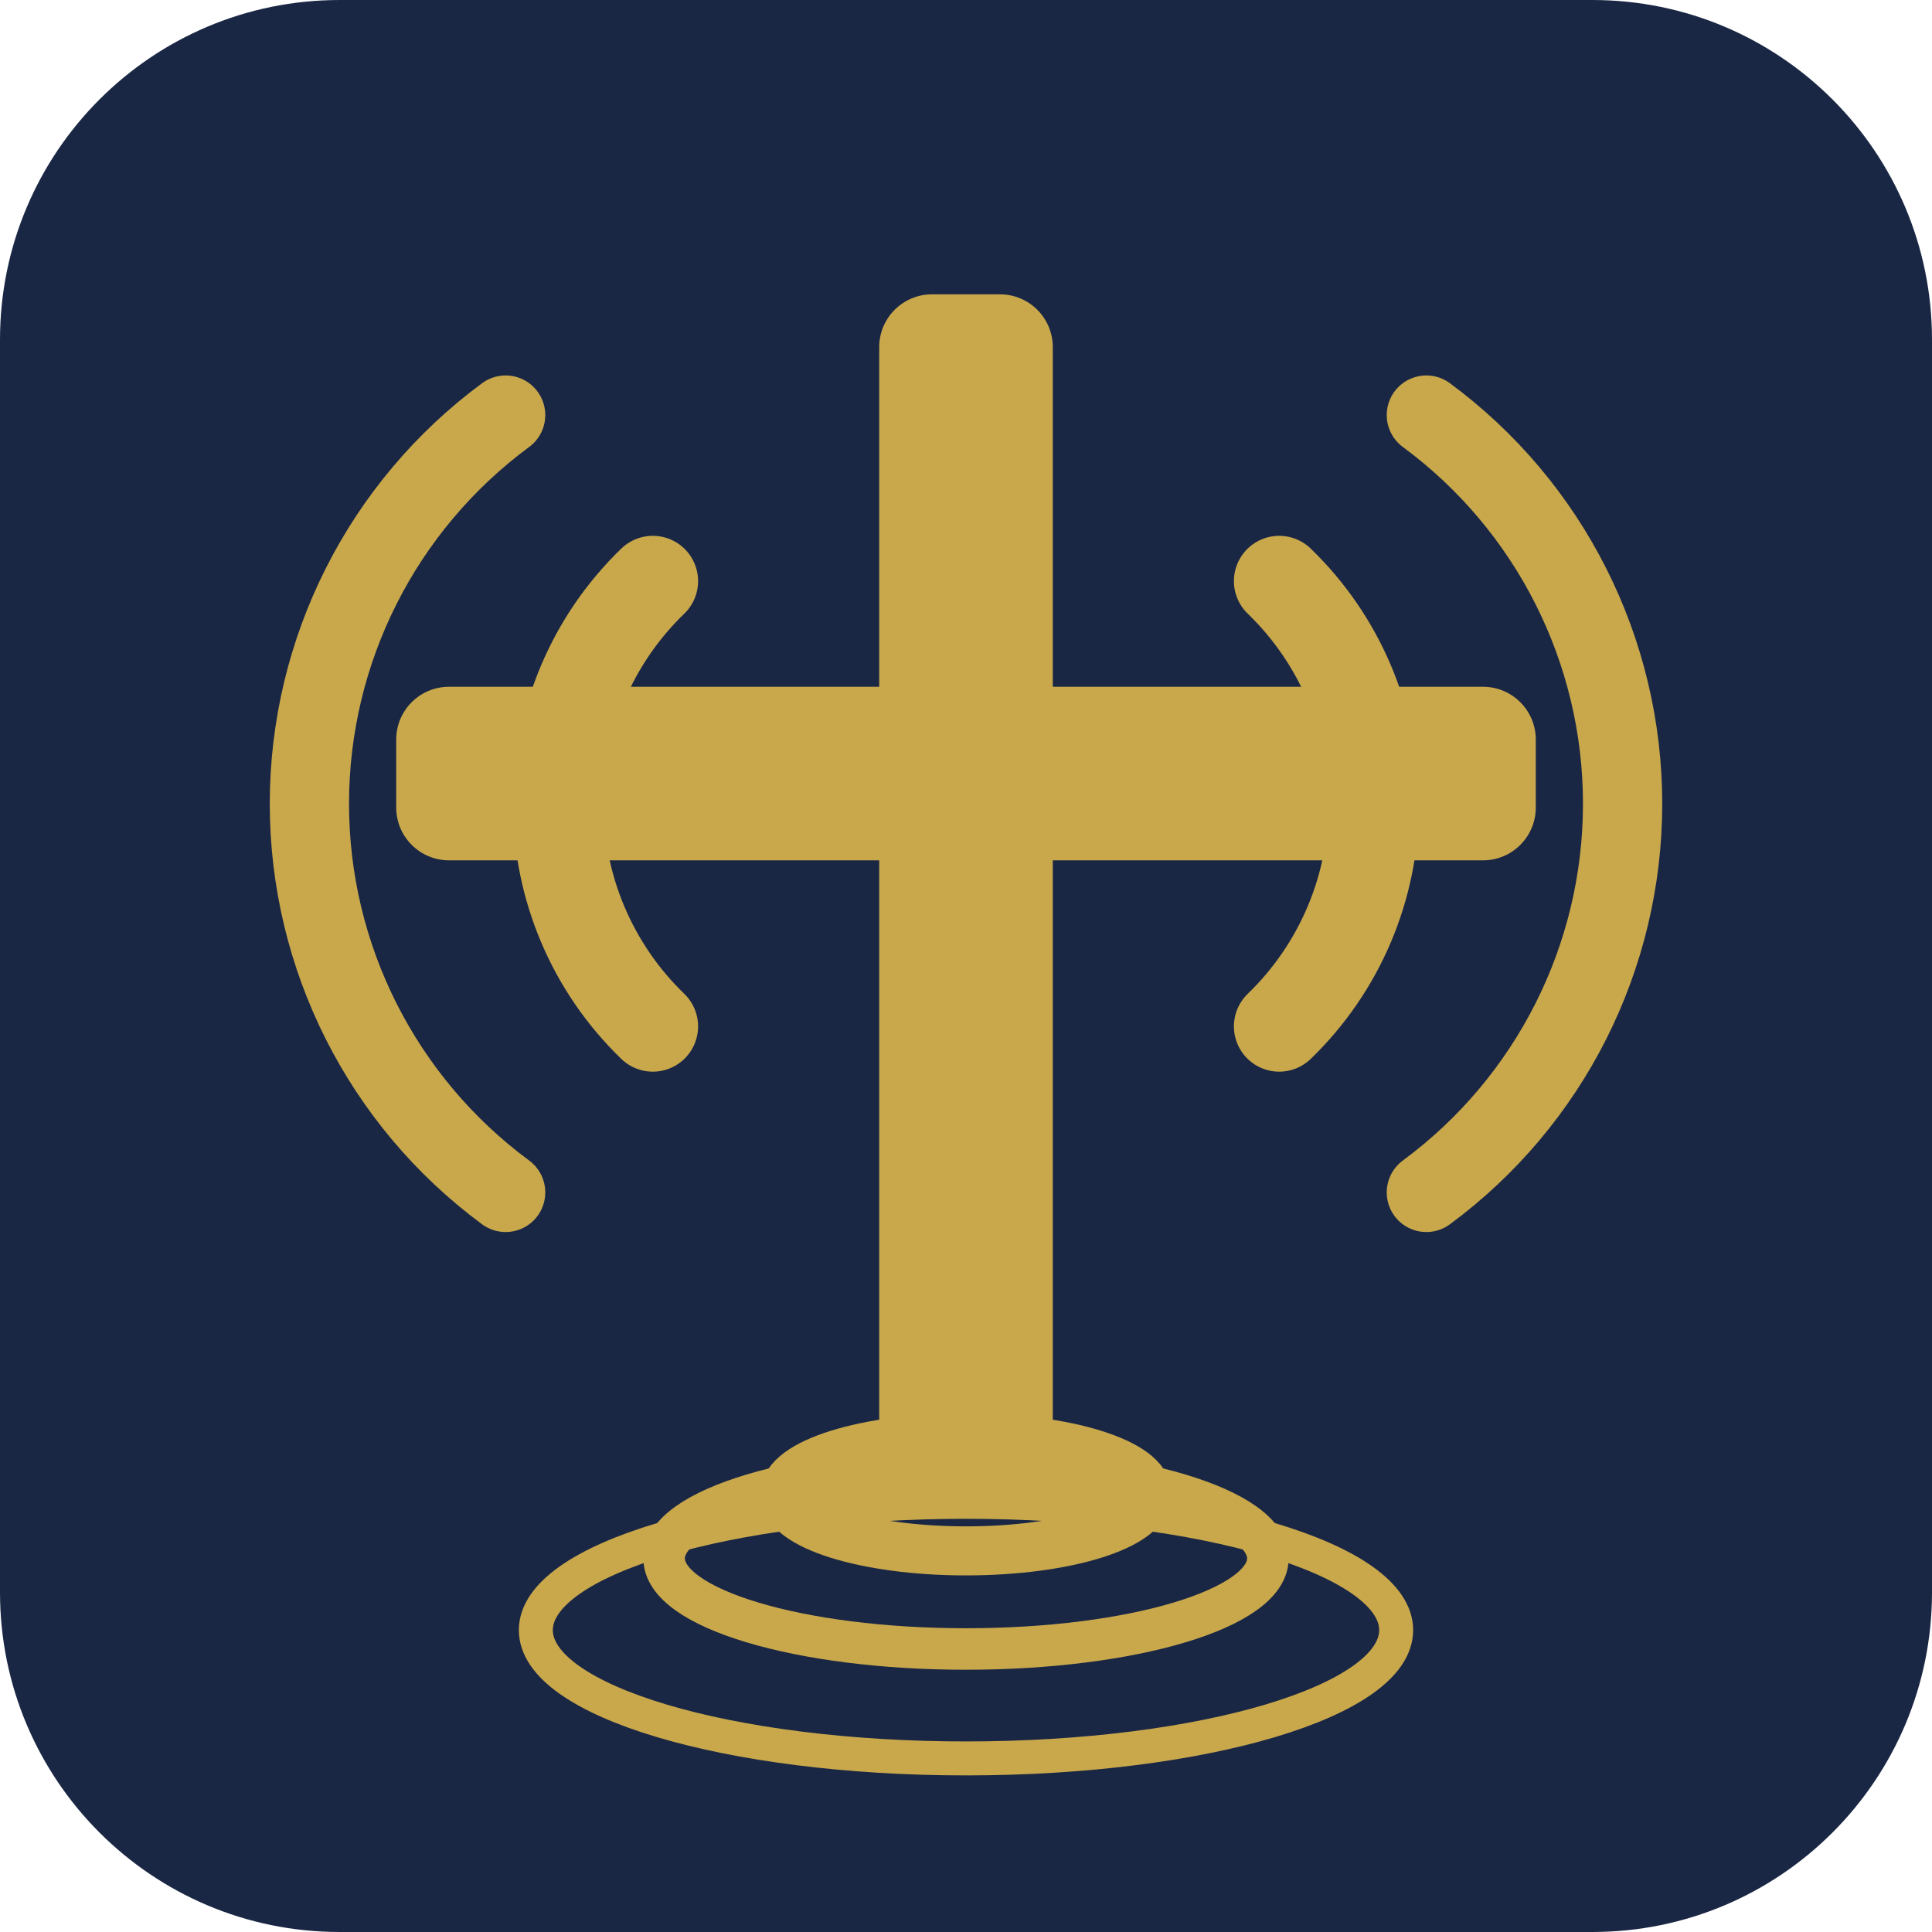
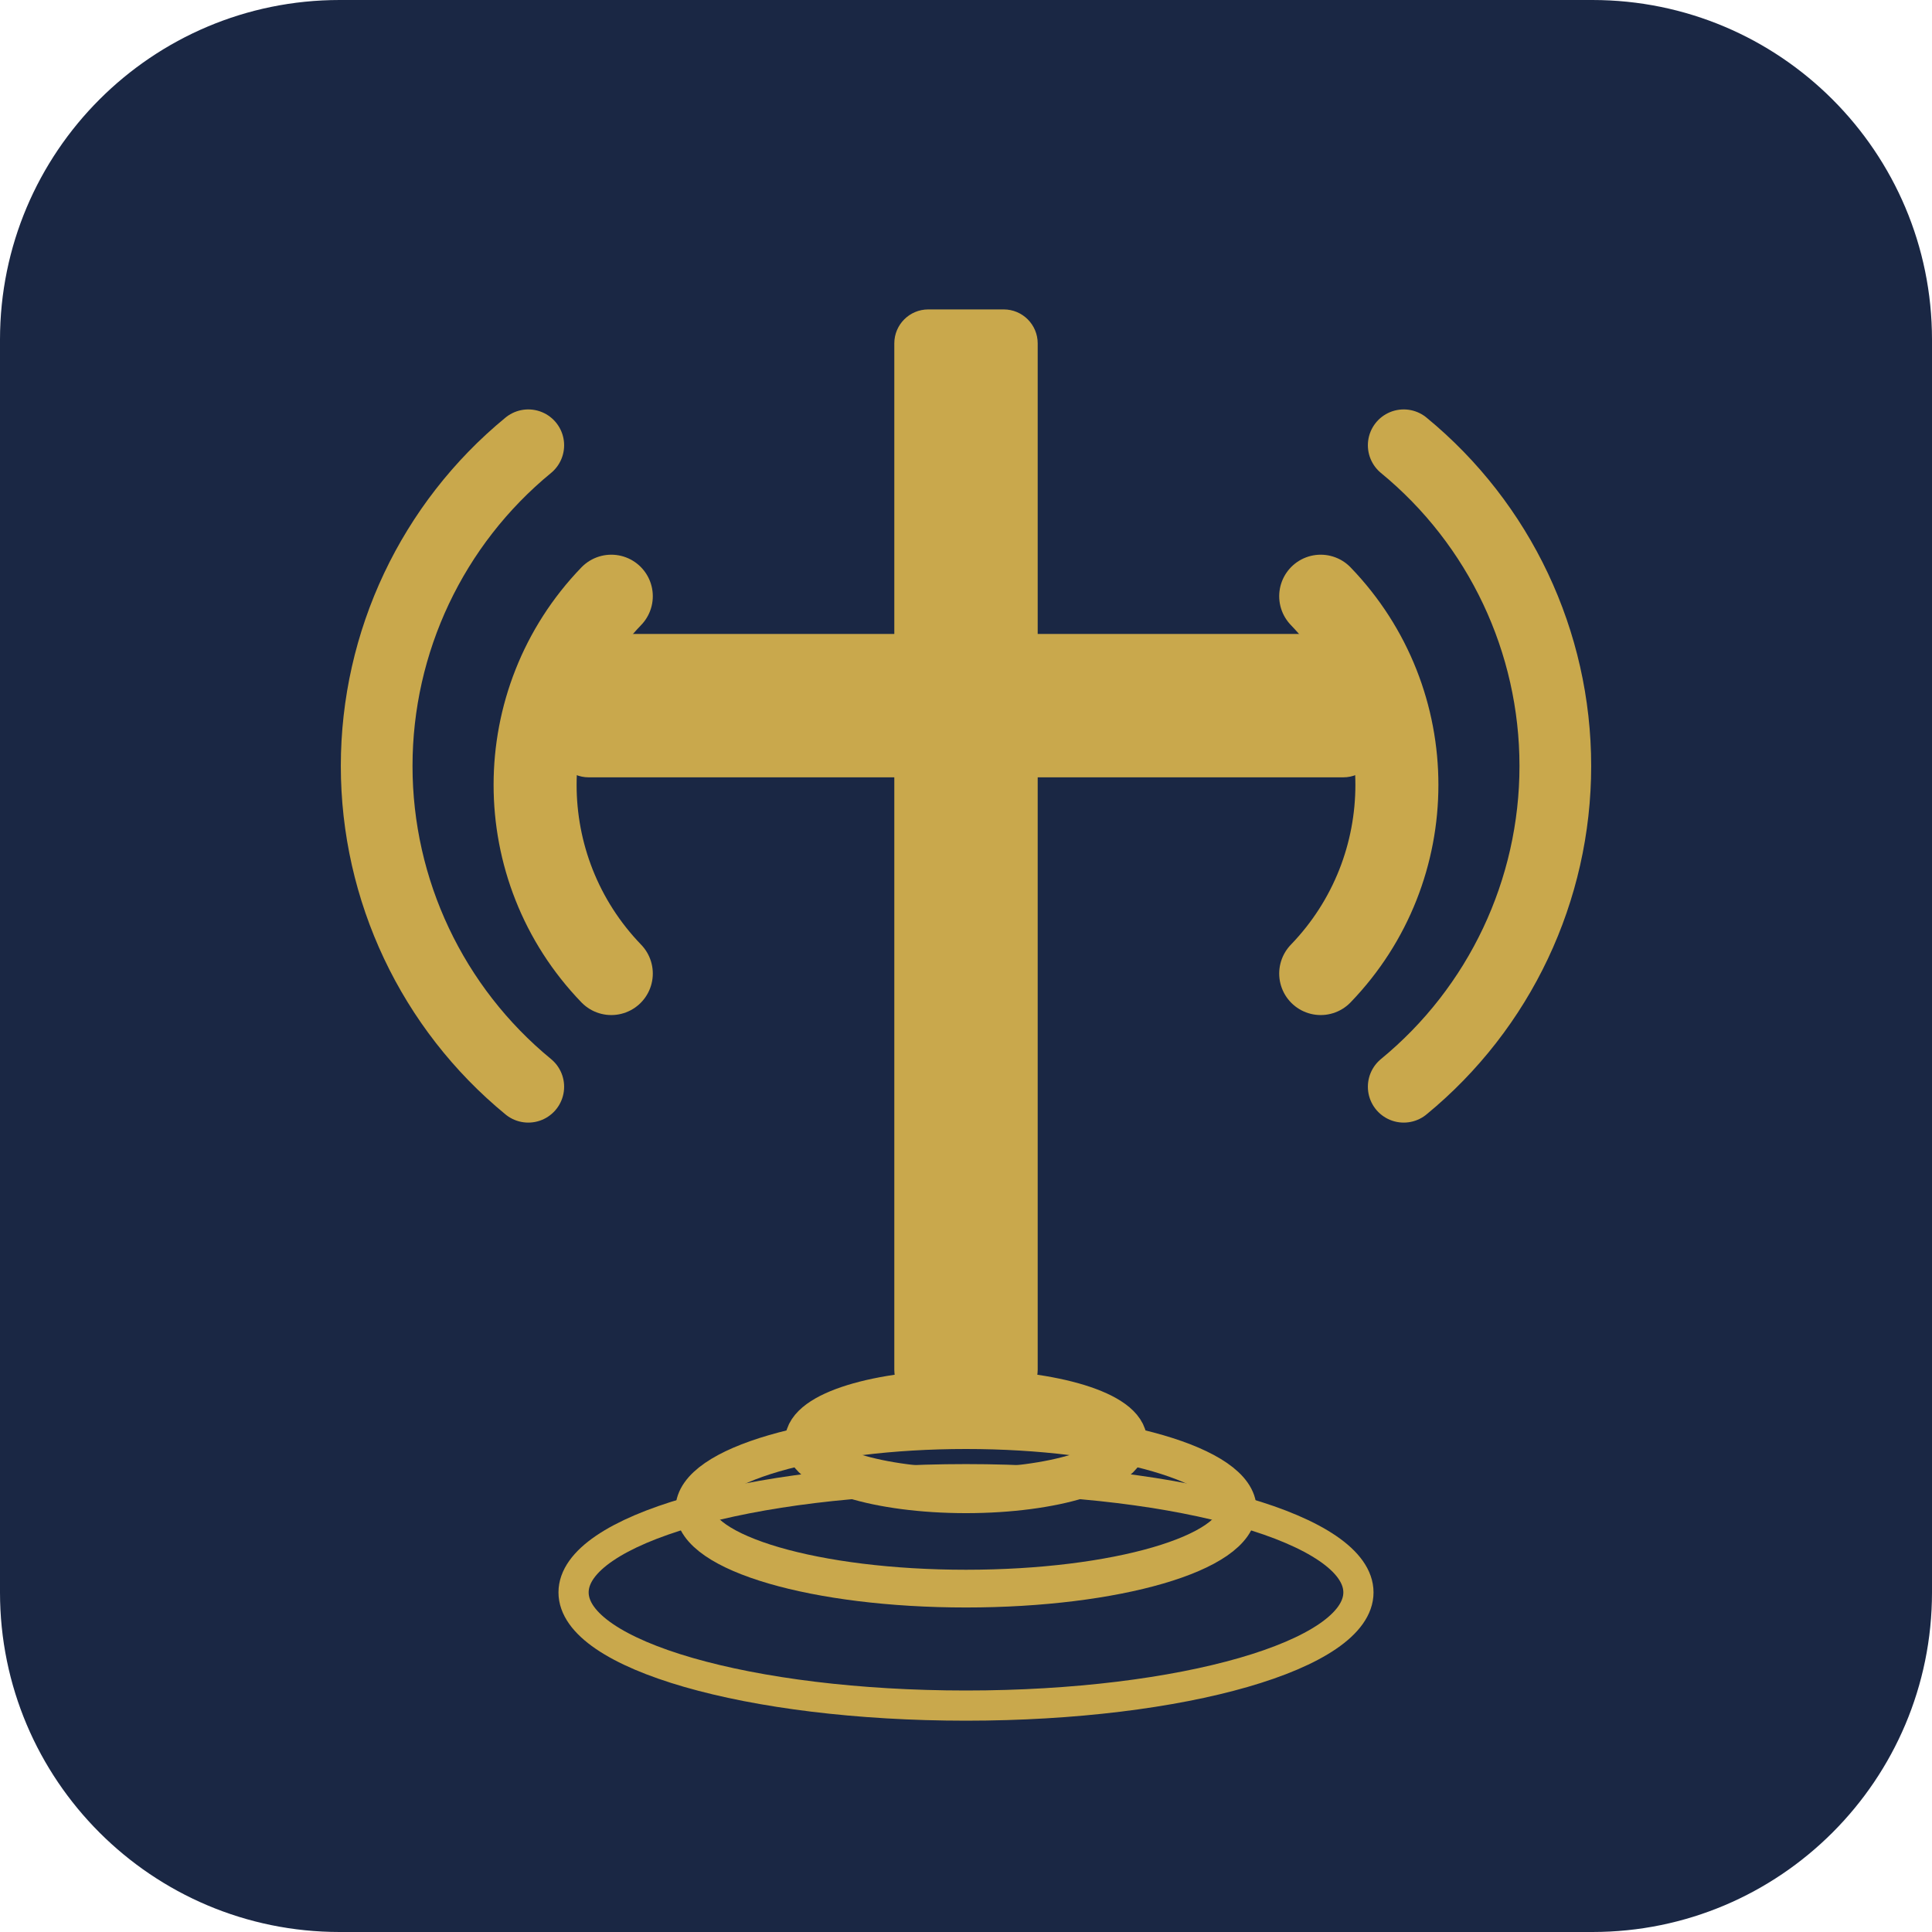
<svg xmlns="http://www.w3.org/2000/svg" viewBox="0 0 512 512">
  <rect width="512" height="512" rx="90" fill="#1a2744" />
-   <path d="M 173 154 A 82 82 0 0 0 173 272" fill="none" stroke="#c9a84c" stroke-width="24" stroke-linecap="round" />
-   <path d="M 134 110 A 128 128 0 0 0 134 316" fill="none" stroke="#c9a84c" stroke-width="21" stroke-linecap="round" />
-   <path d="M 339 154 A 82 82 0 0 1 339 272" fill="none" stroke="#c9a84c" stroke-width="24" stroke-linecap="round" />
-   <path d="M 378 110 A 128 128 0 0 1 378 316" fill="none" stroke="#c9a84c" stroke-width="21" stroke-linecap="round" />
-   <rect x="233" y="78" width="46" height="316" rx="14" fill="#c9a84c" />
-   <rect x="105" y="182" width="302" height="46" rx="14" fill="#c9a84c" />
-   <ellipse cx="256" cy="396" rx="48" ry="15" fill="none" stroke="#c9a84c" stroke-width="13" stroke-linecap="round" />
-   <ellipse cx="256" cy="413" rx="80" ry="24" fill="none" stroke="#c9a84c" stroke-width="11" stroke-linecap="round" />
-   <ellipse cx="256" cy="432" rx="114" ry="34" fill="none" stroke="#c9a84c" stroke-width="9" stroke-linecap="round" />
+   <path d="M 162 158 A 72 72 0 0 0 162 258" fill="none" stroke="#c9a84c" stroke-width="22" stroke-linecap="round" />
+   <path d="M 140 118 A 110 110 0 0 0 140 288" fill="none" stroke="#c9a84c" stroke-width="19" stroke-linecap="round" />
+   <path d="M 350 158 A 72 72 0 0 1 350 258" fill="none" stroke="#c9a84c" stroke-width="22" stroke-linecap="round" />
+   <path d="M 372 118 A 110 110 0 0 1 372 288" fill="none" stroke="#c9a84c" stroke-width="19" stroke-linecap="round" />
+   <rect x="237" y="82" width="38" height="290" rx="9" fill="#c9a84c" />
+   <rect x="147" y="168" width="218" height="38" rx="9" fill="#c9a84c" />
+   <ellipse cx="256" cy="382" rx="42" ry="13" fill="none" stroke="#c9a84c" stroke-width="12" stroke-linecap="round" />
+   <ellipse cx="256" cy="400" rx="72" ry="21" fill="none" stroke="#c9a84c" stroke-width="10" stroke-linecap="round" />
+   <ellipse cx="256" cy="422" rx="104" ry="30" fill="none" stroke="#c9a84c" stroke-width="8" stroke-linecap="round" />
</svg>
